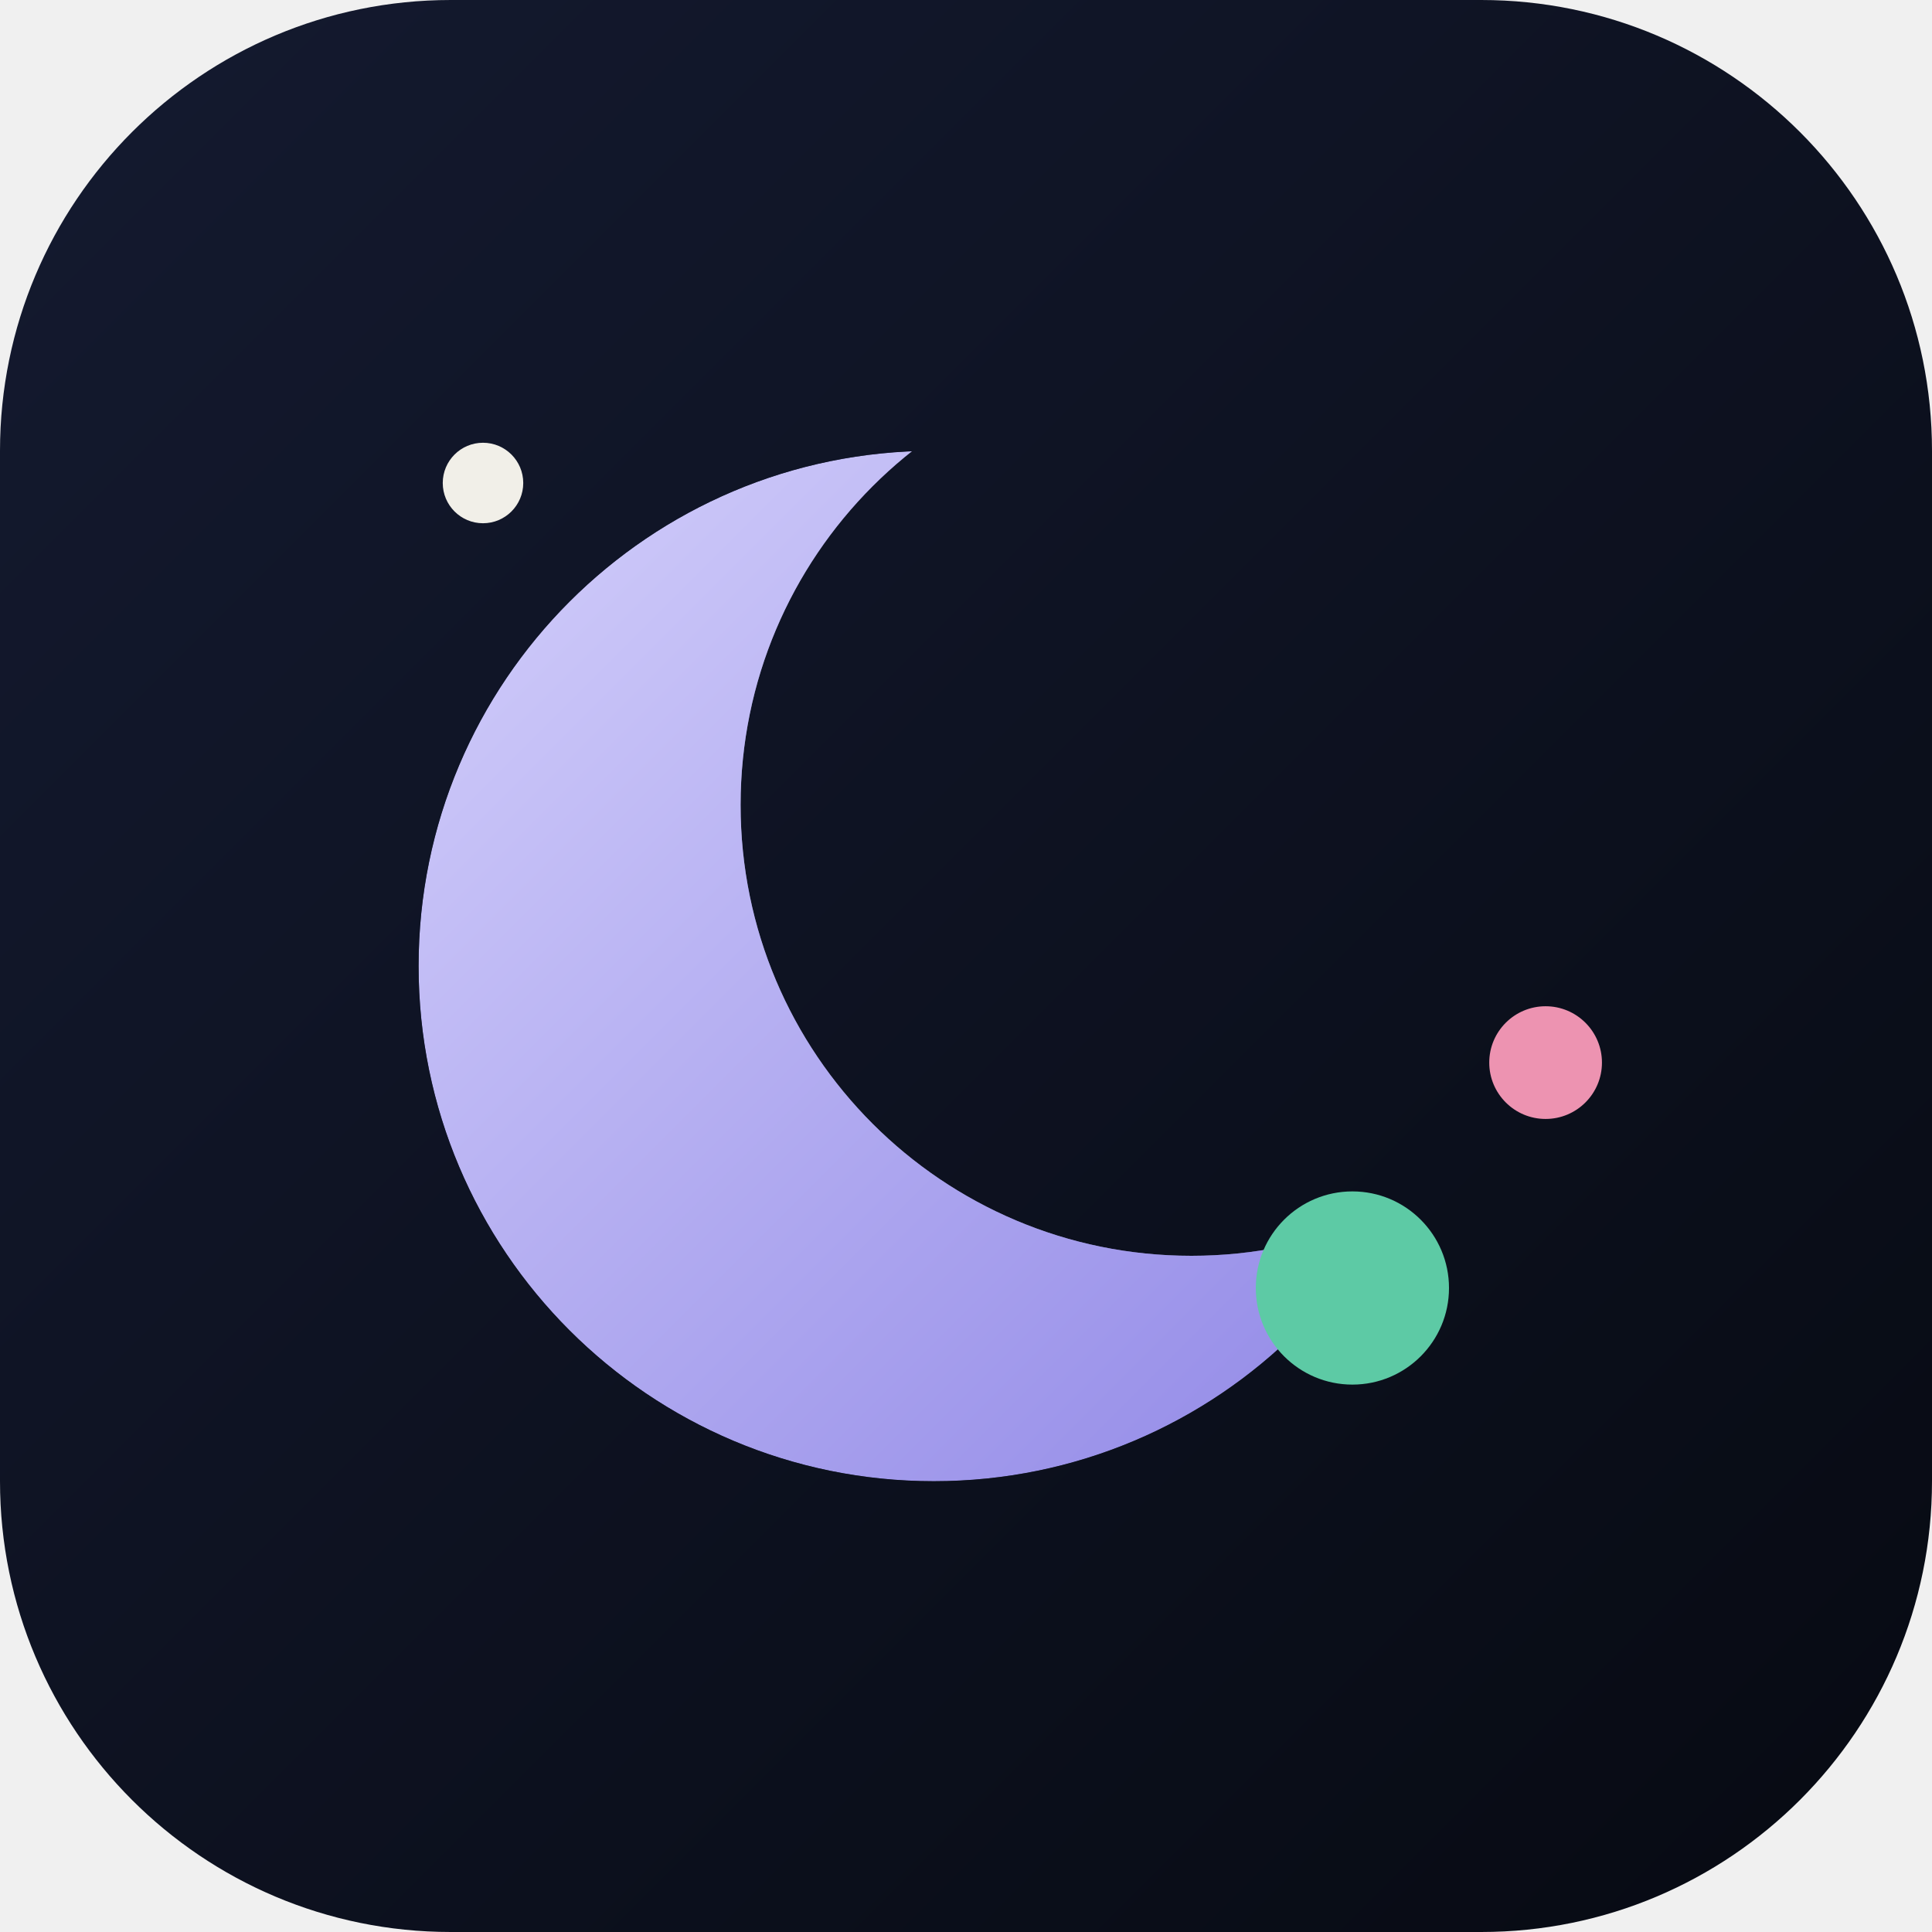
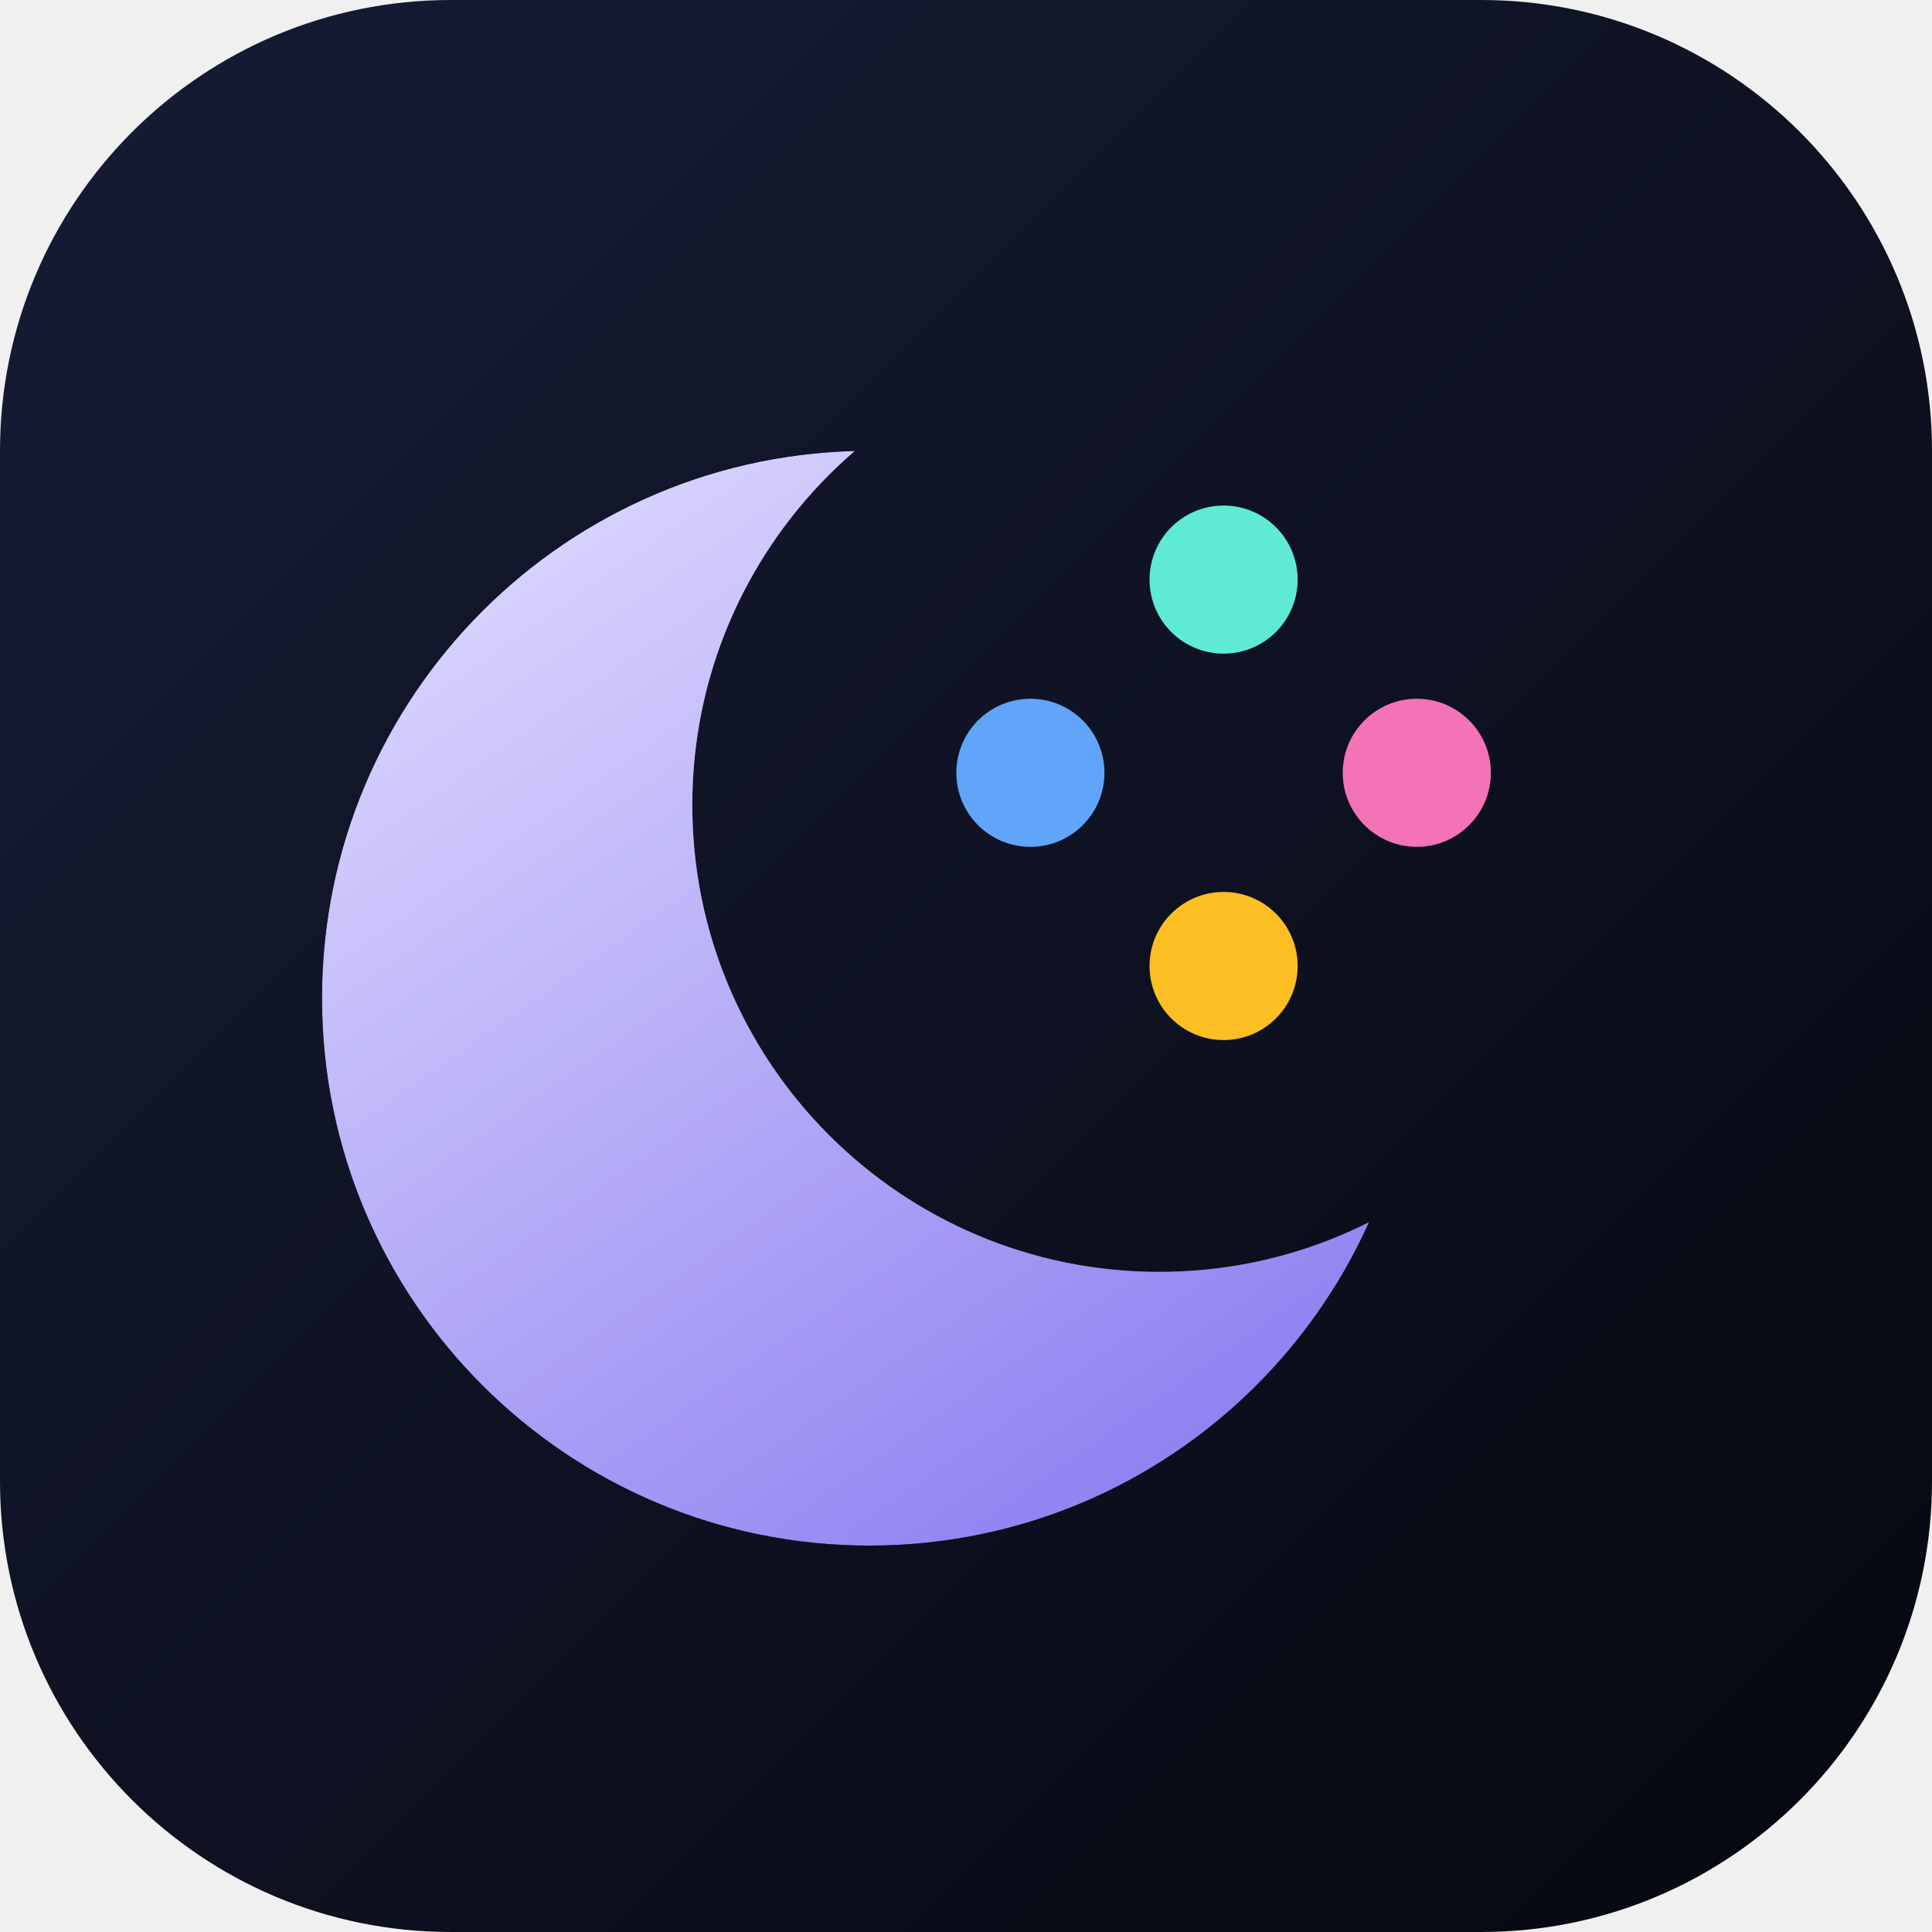
- <svg xmlns="http://www.w3.org/2000/svg" width="512" height="512" viewBox="0 0 120 120">
+ <svg xmlns="http://www.w3.org/2000/svg" width="512" height="512" viewBox="0 0 120 120" role="img" aria-labelledby="t1">
  <defs>
-     <linearGradient id="bg" x1="0" y1="0" x2="1" y2="1">
-       <stop offset="0" stop-color="#141a30" />
-       <stop offset="1" stop-color="#070a12" />
+     <linearGradient id="c1bg" x1="0" y1="0" x2="1" y2="1">
+       <stop offset="0" stop-color="#161c36" />
+       <stop offset="1" stop-color="#06080f" />
    </linearGradient>
-     <linearGradient id="moon" x1="0" y1="0" x2="1" y2="1">
-       <stop offset="0" stop-color="#d4d0fb" />
-       <stop offset="1" stop-color="#8f86e6" />
+     <linearGradient id="c1moon" x1="0.1" y1="0" x2="0.8" y2="1">
+       <stop offset="0" stop-color="#e0dcff" />
+       <stop offset="1" stop-color="#8b7cf0" />
    </linearGradient>
-     <mask id="crescent">
-       <circle cx="58" cy="60" r="32" fill="#fff" />
-       <circle cx="74" cy="50" r="28" fill="#000" />
+     <mask id="c1m">
+       <circle cx="54" cy="62" r="34" fill="#fff" />
+       <circle cx="72" cy="50" r="29" fill="#000" />
    </mask>
-     <filter id="glow" x="-40%" y="-40%" width="180%" height="180%">
-       <feGaussianBlur stdDeviation="5" />
+     <filter id="c1g" x="-50%" y="-50%" width="200%" height="200%">
+       <feGaussianBlur stdDeviation="4" />
    </filter>
  </defs>
-   <rect width="120" height="120" rx="28" fill="url(#bg)" />
-   <circle cx="58" cy="60" r="32" fill="#AFA9EC" mask="url(#crescent)" filter="url(#glow)" opacity="0.55" />
-   <circle cx="58" cy="60" r="32" fill="url(#moon)" mask="url(#crescent)" />
-   <circle cx="84" cy="80" r="6" fill="#5DCAA5" />
-   <circle cx="96" cy="66" r="3.5" fill="#ED93B1" />
-   <circle cx="30" cy="30" r="2.5" fill="#F1EFE8" />
+   <rect width="120" height="120" rx="28" fill="url(#c1bg)" />
+   <circle cx="54" cy="62" r="34" fill="#a99cf5" mask="url(#c1m)" filter="url(#c1g)" opacity=".5" />
+   <circle cx="54" cy="62" r="34" fill="url(#c1moon)" mask="url(#c1m)" />
+   <g>
+     <circle cx="76" cy="36" r="4.6" fill="#5eead4" />
+     <circle cx="88" cy="48" r="4.6" fill="#f472b6" />
+     <circle cx="76" cy="60" r="4.6" fill="#fbbf24" />
+     <circle cx="64" cy="48" r="4.6" fill="#60a5fa" />
+   </g>
</svg>
